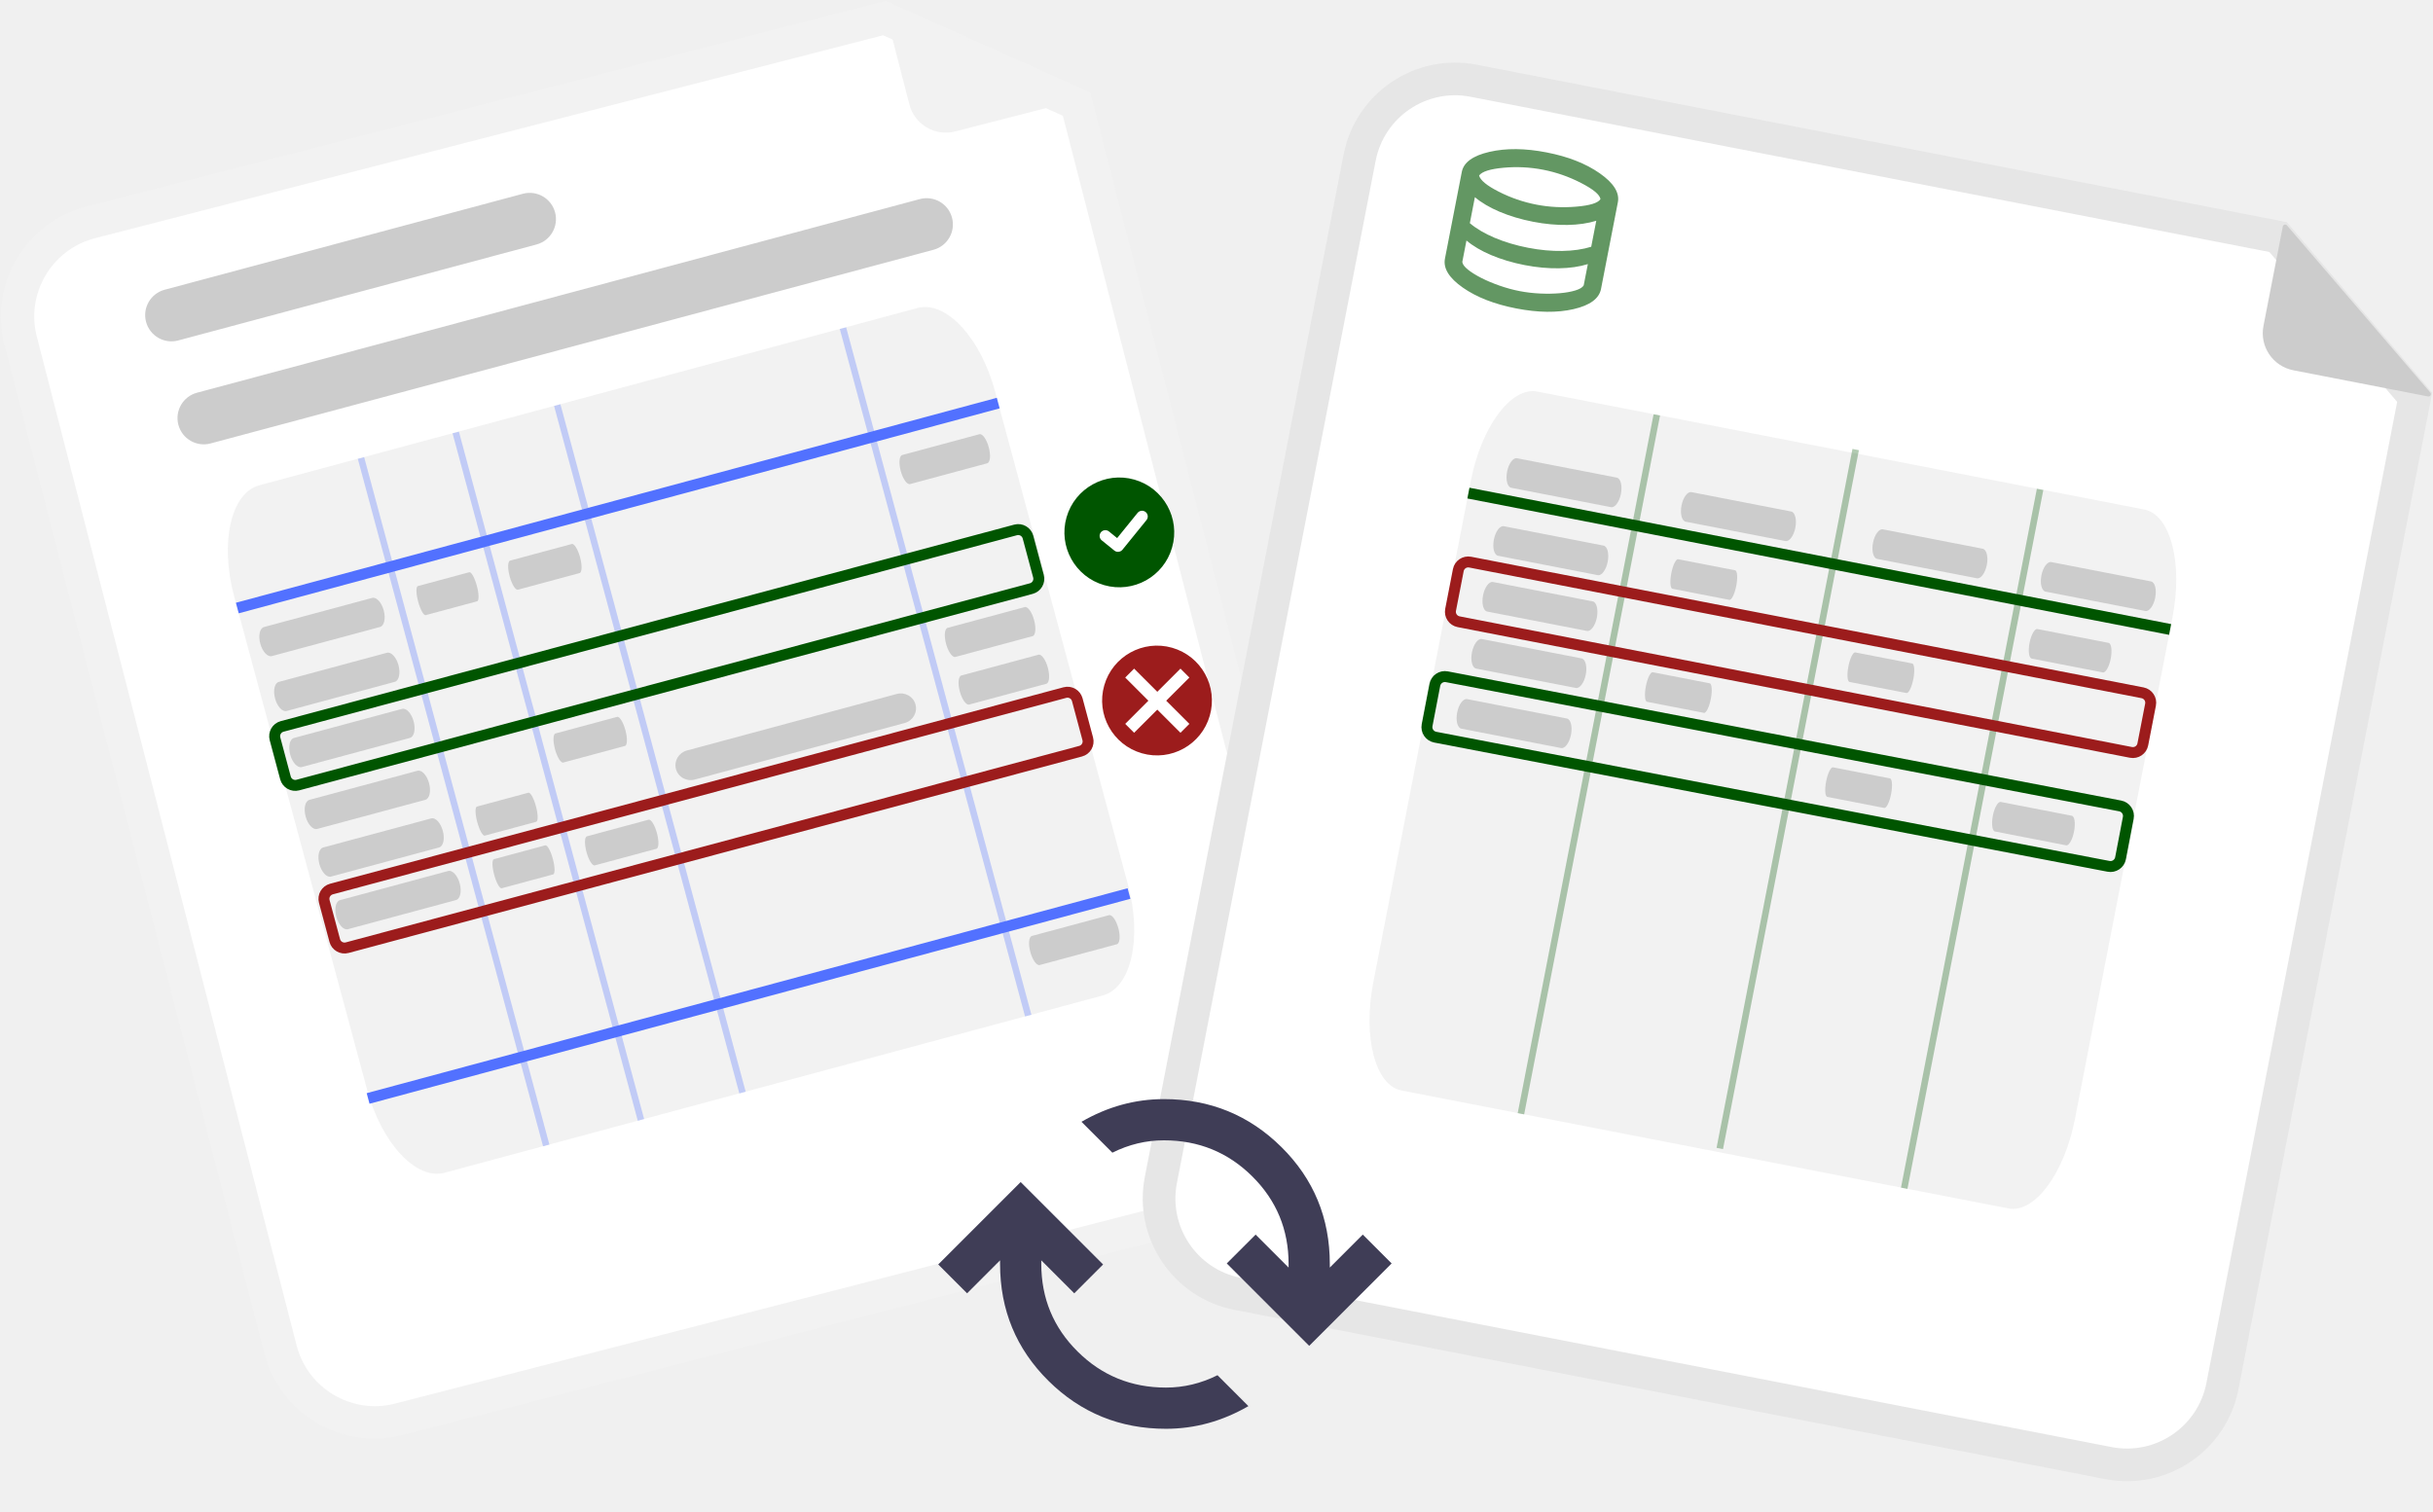
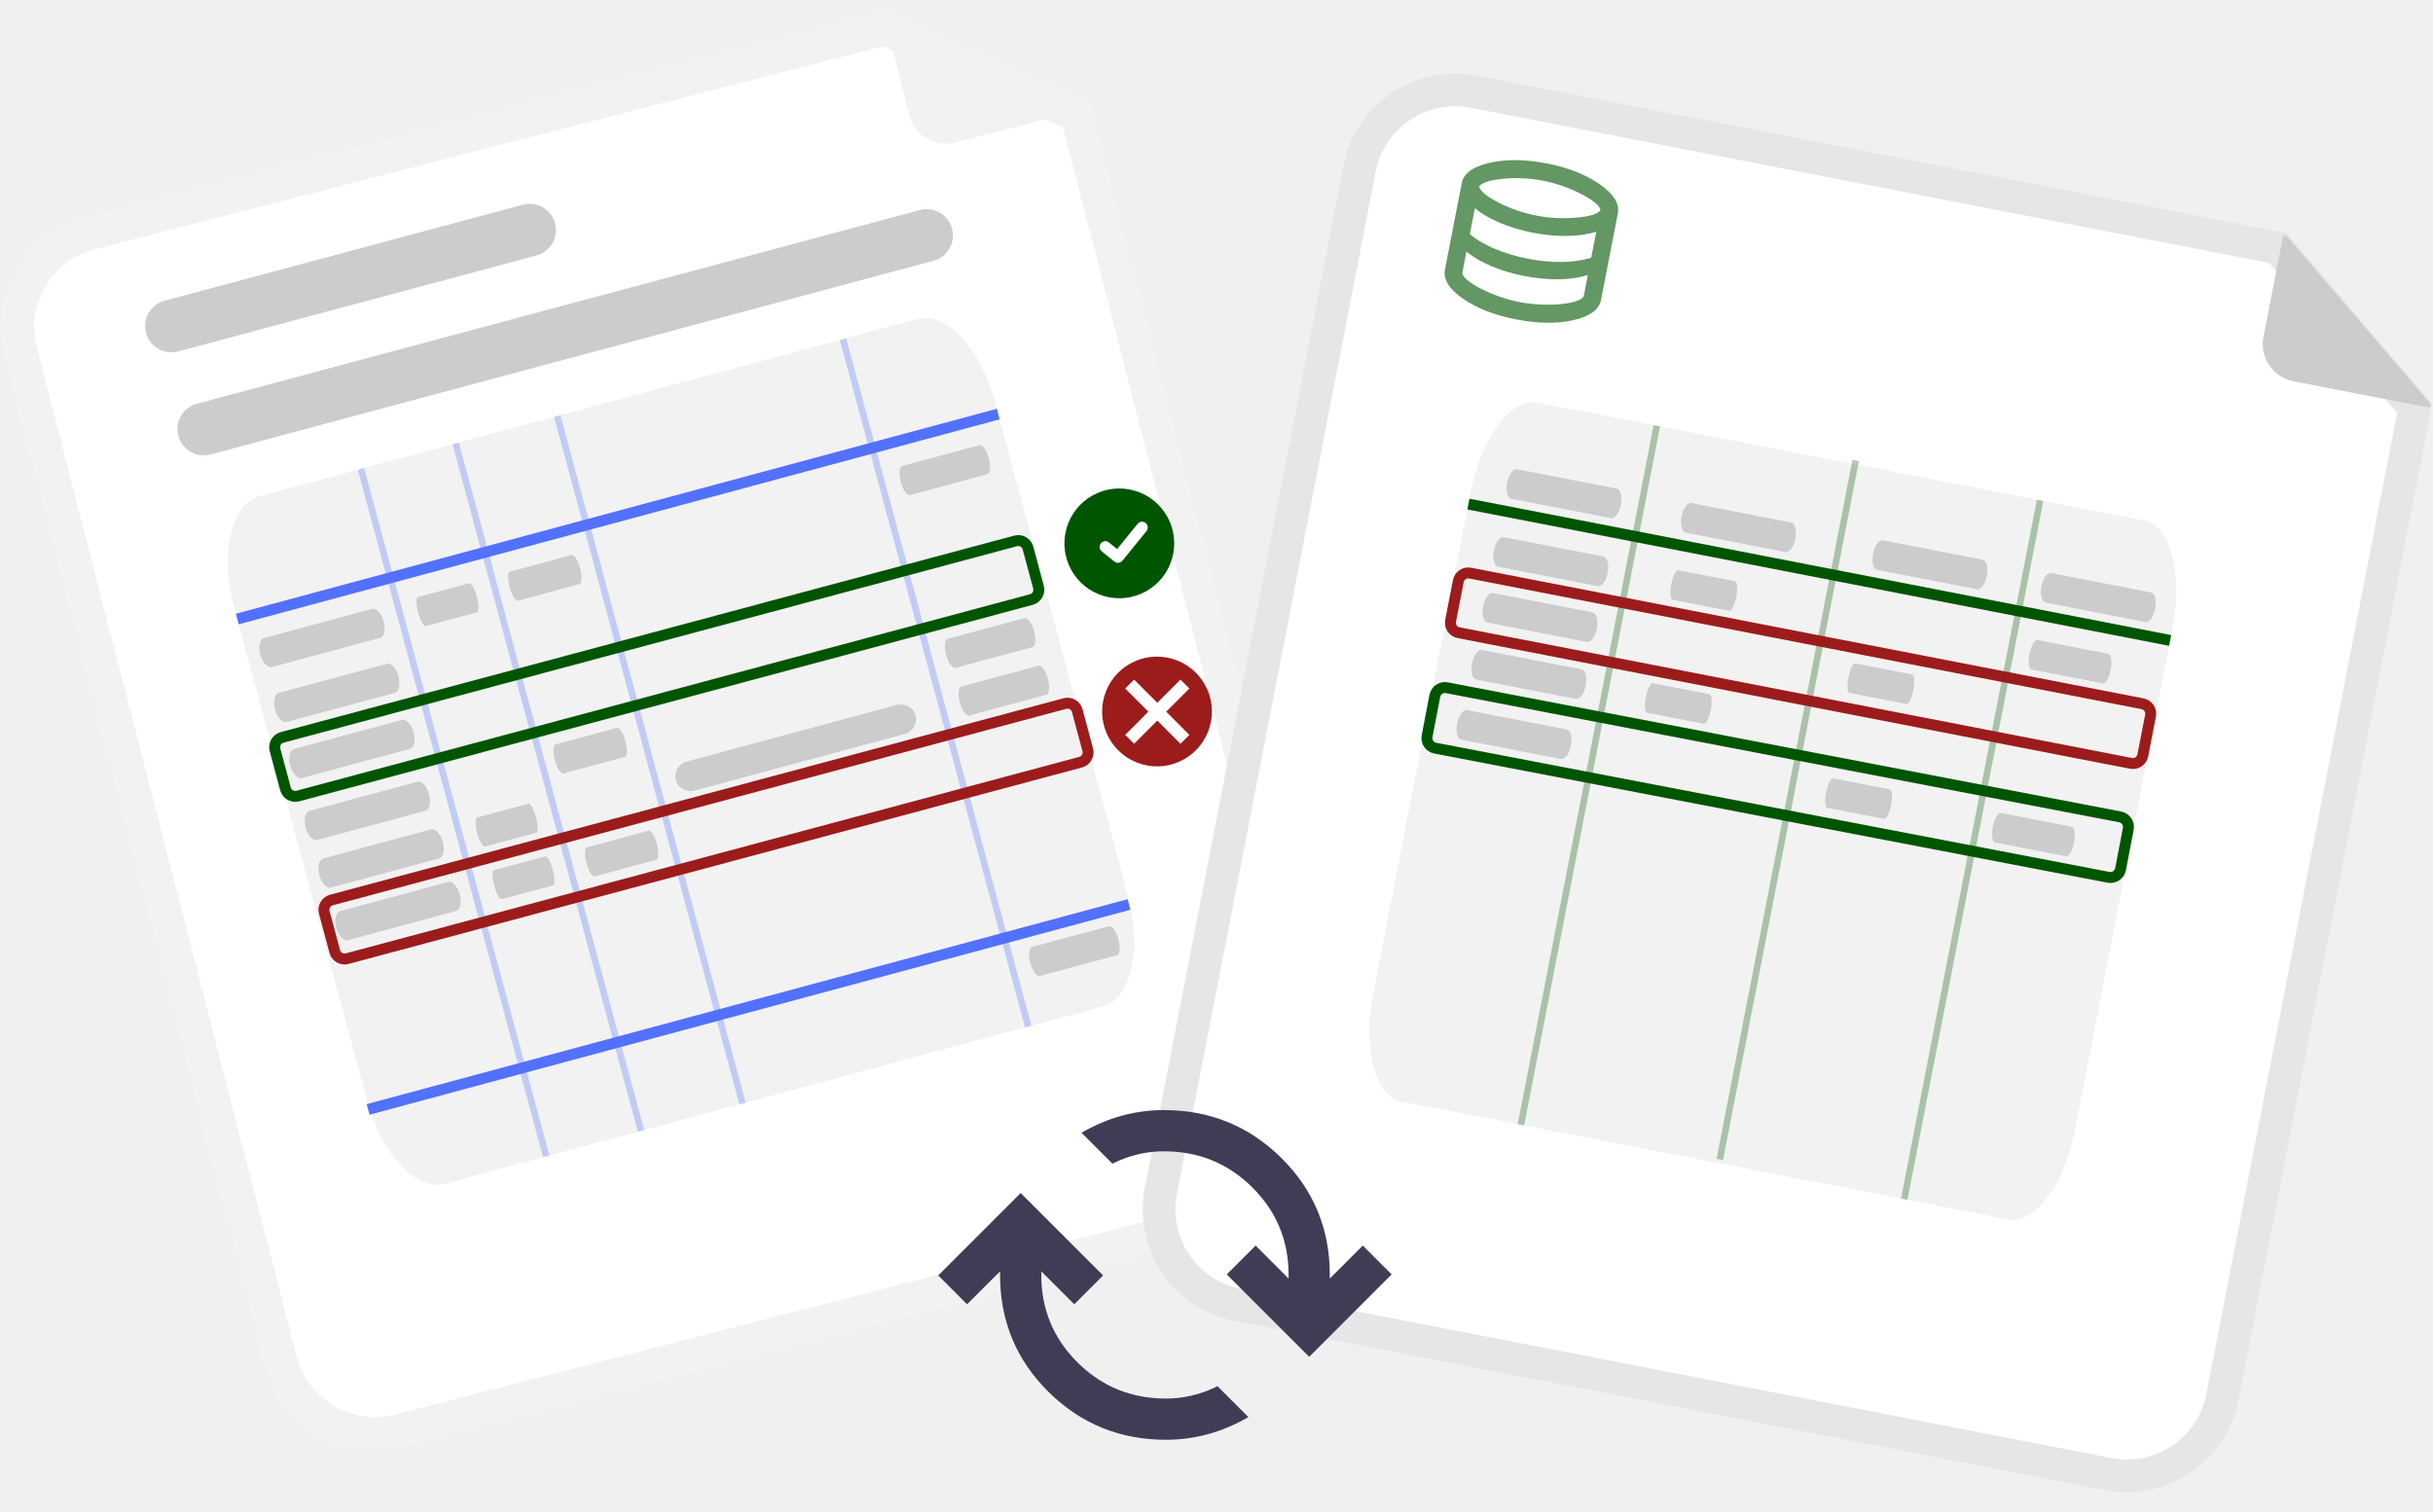
- <svg xmlns="http://www.w3.org/2000/svg" width="2548" height="1583" xml:space="preserve" overflow="hidden">
+ <svg xmlns="http://www.w3.org/2000/svg" width="2548" height="1583" viewBox="0 30 2548 1500" xml:space="preserve" overflow="hidden">
  <defs>
    <clipPath id="clip0">
      <path d="M2225.01 391.228 2442.94 433.588 2400.58 651.511 2182.65 609.151Z" fill-rule="evenodd" clip-rule="evenodd" />
    </clipPath>
    <clipPath id="clip1">
      <path d="M2225.01 391.228 2442.94 433.588 2400.58 651.511 2182.65 609.151Z" fill-rule="evenodd" clip-rule="evenodd" />
    </clipPath>
    <clipPath id="clip2">
      <path d="M2225.01 391.228 2442.94 433.588 2400.58 651.511 2182.65 609.151Z" fill-rule="evenodd" clip-rule="evenodd" />
    </clipPath>
  </defs>
  <g transform="translate(-709 -280)">
    <path d="M2030.65 1551.53 1130.6 1783.2C1067.03 1799.48 1002.27 1761.26 985.828 1697.76L713.643 641.185C697.349 577.643 735.588 512.912 799.121 496.481L1636.48 280.95 1850.78 376.849 2116.13 1406.82C2132.43 1470.36 2094.19 1535.1 2030.65 1551.53Z" fill="#F2F2F2" fill-rule="evenodd" />
    <path d="M808.406 529.545C763.184 541.247 735.963 587.355 747.56 632.613L1019.65 1689.42C1031.35 1734.65 1077.45 1761.88 1122.69 1750.28L2022.37 1518.56C2067.59 1506.86 2094.81 1460.75 2083.22 1415.49L1822.09 401.25 1633.82 316.95Z" fill="#FFFFFF" fill-rule="evenodd" />
    <path d="M1848.04 382.011 1709.35 417.697C1688.27 423.121 1666.78 410.44 1661.35 389.374L1634.97 287.022C1634.63 285.706 1635.43 284.365 1636.75 284.027 1637.28 283.89 1637.85 283.938 1638.36 284.16L1848.43 377.377C1849.67 377.931 1850.23 379.385 1849.68 380.63 1849.37 381.314 1848.77 381.823 1848.04 382.011Z" fill="#F2F2F2" fill-rule="evenodd" />
    <path d="M2913.91 1829.42 2001.91 1652.14C1937.52 1639.55 1895.48 1577.22 1907.93 1512.8L2116.13 441.735C2128.72 377.353 2191.05 335.313 2255.46 347.758L3103.92 512.682 3256.19 691.324 3053.24 1735.43C3040.65 1799.81 2978.32 1841.86 2913.91 1829.42Z" fill="#E6E6E6" fill-rule="evenodd" />
    <path d="M2248.93 381.344C2203.06 372.483 2158.68 402.42 2149.71 448.267L1941.52 1519.34C1932.66 1565.2 1962.6 1609.59 2008.44 1618.55L2920.44 1795.83C2966.31 1804.69 3010.69 1774.75 3019.66 1728.9L3219.47 700.981 3085.65 543.986Z" fill="#FFFFFF" fill-rule="evenodd" />
    <path d="M2320.41 759.51C2318.87 759.212 2317.46 758.421 2316.41 757.254L2316.34 757.181 2302.6 741.699C2299.97 738.644 2300.31 734.03 2303.36 731.396 2306.36 728.809 2310.88 729.083 2313.54 732.014L2322.44 742.061 2353.39 714.641C2356.41 711.967 2361.03 712.247 2363.7 715.267 2363.7 715.268 2363.7 715.268 2363.7 715.269L2363.7 715.269 2363.51 715.445 2363.71 715.264C2366.38 718.285 2366.1 722.898 2363.08 725.573L2326.66 757.812C2324.96 759.316 2322.65 759.941 2320.42 759.5Z" fill="#FFFFFF" fill-rule="evenodd" />
    <path d="M3251.89 695.299 3110.75 667.863C3089.29 663.692 3075.28 642.917 3079.45 621.46L3099.71 517.214C3099.97 515.873 3101.27 514.997 3102.61 515.259 3103.16 515.366 3103.66 515.654 3104.02 516.076L3254.25 691.251C3255.13 692.289 3255.01 693.851 3253.98 694.74 3253.4 695.23 3252.64 695.432 3251.9 695.289Z" fill="#CCCCCC" fill-rule="evenodd" />
    <path d="M1864 1322.73 1174.46 1508.49C1144.82 1516.41 1108.57 1477.45 1093.44 1421.39L954.151 904.375C939.08 848.307 950.848 796.41 980.457 788.36L1669.99 602.597C1699.63 594.684 1735.88 633.645 1751.02 689.696L1890.3 1206.72C1905.38 1262.79 1893.61 1314.69 1864 1322.73Z" fill="#F2F2F2" fill-rule="evenodd" />
    <path d="M1087.04 759.732 1281.05 1479.86" stroke="#5271FF" stroke-width="6.875" stroke-miterlimit="8" stroke-opacity="0.302" fill="none" fill-rule="evenodd" />
    <path d="M1186.26 733.001 1380.27 1453.13" stroke="#5271FF" stroke-width="6.875" stroke-miterlimit="8" stroke-opacity="0.302" fill="none" fill-rule="evenodd" />
    <path d="M1292.6 704.353 1486.61 1424.49" stroke="#5271FF" stroke-width="6.875" stroke-miterlimit="8" stroke-opacity="0.302" fill="none" fill-rule="evenodd" />
    <path d="M0 0 825.279 0" stroke="#5271FF" stroke-width="11.458" stroke-miterlimit="8" fill="none" fill-rule="evenodd" transform="matrix(-0.965574 0.26013 0.26013 0.965574 1754.4 702.235)" />
    <path d="M1591.83 623.739 1785.84 1343.87" stroke="#5271FF" stroke-width="6.875" stroke-miterlimit="8" stroke-opacity="0.302" fill="none" fill-rule="evenodd" />
    <path d="M0 0 825.279 0" stroke="#5271FF" stroke-width="11.458" stroke-miterlimit="8" fill="none" fill-rule="evenodd" transform="matrix(-0.965574 0.26013 0.26013 0.965574 1891.36 1215.96)" />
    <path d="M1106.94 936.755 993.705 967.261C989.276 968.454 983.851 962.603 981.586 954.195 979.321 945.786 981.073 938.002 985.501 936.809L1098.74 906.303C1103.16 905.11 1108.59 910.961 1110.86 919.369 1113.12 927.777 1111.37 935.562 1106.94 936.755Z" fill="#CCCCCC" fill-rule="evenodd" />
    <path d="M1122.43 994.24 1009.19 1024.75C1004.76 1025.94 999.338 1020.09 997.073 1011.68 994.807 1003.27 996.559 995.488 1000.99 994.295L1114.22 963.788C1118.65 962.595 1124.08 968.446 1126.34 976.854 1128.61 985.263 1126.86 993.047 1122.43 994.24Z" fill="#CCCCCC" fill-rule="evenodd" />
    <path d="M1138.26 1052.99 1025.02 1083.5C1020.59 1084.69 1015.17 1078.84 1012.9 1070.43 1010.64 1062.02 1012.39 1054.24 1016.82 1053.04L1130.05 1022.54C1134.48 1021.35 1139.91 1027.2 1142.17 1035.6 1144.44 1044.01 1142.68 1051.8 1138.26 1052.99Z" fill="#CCCCCC" fill-rule="evenodd" />
    <path d="M1208.67 909.863 1154.83 924.368C1152.72 924.935 1149.18 918.578 1146.92 910.169 1144.65 901.761 1144.52 894.484 1146.63 893.917L1200.47 879.411C1202.57 878.844 1206.12 885.202 1208.38 893.61 1210.65 902.019 1210.78 909.296 1208.67 909.863Z" fill="#CCCCCC" fill-rule="evenodd" />
    <path d="M1316.03 880.298 1251.42 897.704C1248.89 898.385 1245.01 892.119 1242.74 883.71 1240.48 875.302 1240.69 867.933 1243.22 867.252L1307.82 849.846C1310.35 849.166 1314.24 855.431 1316.5 863.84 1318.77 872.248 1318.55 879.617 1316.03 880.298Z" fill="#CCCCCC" fill-rule="evenodd" />
    <path d="M1742.89 765.3 1662.12 787.058C1658.96 787.909 1654.57 781.781 1652.3 773.373 1650.04 764.964 1650.76 757.457 1653.92 756.606L1734.68 734.849C1737.84 733.998 1742.24 740.126 1744.5 748.534 1746.77 756.943 1746.04 764.45 1742.89 765.3Z" fill="#CCCCCC" fill-rule="evenodd" />
    <path d="M1878.61 1269.11 1797.85 1290.87C1794.69 1291.72 1790.3 1285.59 1788.03 1277.18 1785.77 1268.78 1786.49 1261.27 1789.65 1260.42L1870.41 1238.66C1873.57 1237.81 1877.96 1243.94 1880.23 1252.35 1882.5 1260.75 1881.77 1268.26 1878.61 1269.11Z" fill="#CCCCCC" fill-rule="evenodd" />
    <g clip-path="url(#clip0)">
      <g clip-path="url(#clip1)">
        <g clip-path="url(#clip2)">
          <path d="M2296.91 603.09C2274.06 598.648 2255.41 591.372 2240.96 581.261 2226.52 571.15 2220.28 561.024 2222.25 550.885L2239.9 460.084C2241.84 450.096 2251.49 443.097 2268.83 439.088 2286.18 435.078 2306.13 435.265 2328.68 439.648 2351.23 444.031 2369.8 451.331 2384.38 461.547 2398.96 471.763 2405.28 481.866 2403.34 491.854L2385.69 582.655C2383.72 592.794 2374.14 599.846 2356.96 603.809 2339.78 607.772 2319.76 607.532 2296.91 603.09ZM2318.05 494.356C2331.51 496.974 2345.43 497.677 2359.8 496.466 2374.18 495.254 2382.62 492.616 2385.14 488.551 2384.33 483.839 2377.53 478.198 2364.75 471.631 2351.97 465.064 2338.77 460.456 2325.15 457.809 2311.38 455.132 2297.5 454.436 2283.5 455.721 2269.51 457.006 2261.02 459.713 2258.02 463.841 2259.25 468.793 2266.12 474.447 2278.63 480.805 2291.14 487.162 2304.27 491.679 2318.05 494.356ZM2309.27 539.53C2315.62 540.765 2321.81 541.654 2327.83 542.196 2333.85 542.737 2339.65 542.963 2345.25 542.872 2350.84 542.782 2356.18 542.367 2361.27 541.629 2366.36 540.891 2371.08 539.845 2375.43 538.491L2380.72 511.251C2376.38 512.605 2371.66 513.651 2366.57 514.389 2361.48 515.127 2356.14 515.541 2350.54 515.632 2344.95 515.723 2339.14 515.497 2333.12 514.955 2327.1 514.414 2320.92 513.525 2314.56 512.289 2308.2 511.054 2302.06 509.545 2296.12 507.763 2290.19 505.981 2284.64 504 2279.49 501.821 2274.34 499.642 2269.58 497.264 2265.21 494.687 2260.84 492.111 2256.97 489.395 2253.6 486.541L2248.31 513.781C2251.68 516.635 2255.55 519.351 2259.92 521.927 2264.28 524.504 2269.04 526.882 2274.2 529.061 2279.35 531.241 2284.89 533.221 2290.83 535.003 2296.76 536.785 2302.91 538.294 2309.27 539.53ZM2300.44 584.93C2307.4 586.283 2314.58 587.129 2321.97 587.467 2329.37 587.805 2336.26 587.692 2342.65 587.128 2349.04 586.564 2354.5 585.583 2359.01 584.182 2363.52 582.782 2366.38 581.021 2367.57 578.898L2371.9 556.652C2367.55 558.005 2362.83 559.052 2357.74 559.789 2352.65 560.527 2347.31 560.942 2341.72 561.033 2336.12 561.123 2330.32 560.898 2324.3 560.356 2318.28 559.814 2312.09 558.925 2305.74 557.69 2299.38 556.454 2293.23 554.946 2287.3 553.164 2281.36 551.381 2275.82 549.401 2270.67 547.222 2265.51 545.042 2260.75 542.664 2256.39 540.088 2252.02 537.511 2248.15 534.796 2244.78 531.942L2240.41 554.415C2240.72 556.832 2242.68 559.49 2246.28 562.388 2249.88 565.286 2254.54 568.194 2260.25 571.111 2265.97 574.028 2272.35 576.722 2279.41 579.193 2286.47 581.665 2293.48 583.577 2300.44 584.93Z" fill="#005500" fill-opacity="0.61" />
        </g>
      </g>
    </g>
    <path d="M2812.45 1545.87 2176.57 1422.26C2149.26 1416.89 2136.1 1366.4 2147.15 1309.4L2249.32 783.784C2260.43 726.798 2291.54 684.916 2318.88 690.158L2954.76 813.761C2982.07 819.141 2995.23 869.629 2984.18 926.627L2882.01 1452.24C2870.9 1509.23 2839.78 1551.12 2812.45 1545.87Z" fill="#F2F2F2" fill-rule="evenodd" />
    <path d="M2444.13 714.588 2301.82 1446.69" stroke="#005500" stroke-width="6.875" stroke-miterlimit="8" stroke-opacity="0.302" fill="none" fill-rule="evenodd" />
    <path d="M2652.39 750.92 2510.08 1483.03" stroke="#005500" stroke-width="6.875" stroke-miterlimit="8" stroke-opacity="0.302" fill="none" fill-rule="evenodd" />
    <path d="M0 0 748.619 0" stroke="#005500" stroke-width="11.458" stroke-miterlimit="8" fill="none" fill-rule="evenodd" transform="matrix(-0.981627 -0.190809 -0.190809 0.981627 2981.7 939.374)" />
    <path d="M2845.53 792.613 2703.22 1524.72" stroke="#005500" stroke-width="6.875" stroke-miterlimit="8" stroke-opacity="0.302" fill="none" fill-rule="evenodd" />
    <path d="M2382.3 882.478 2277.87 862.179C2273.79 861.385 2271.82 853.811 2273.49 845.263 2275.15 836.715 2279.8 830.428 2283.89 831.221L2388.31 851.52C2392.4 852.313 2394.36 859.887 2392.7 868.436 2391.04 876.984 2386.38 883.271 2382.3 882.478Z" fill="#CCCCCC" fill-rule="evenodd" />
    <path d="M2370.94 940.918 2266.51 920.62C2262.43 919.826 2260.46 912.252 2262.13 903.704 2263.79 895.156 2268.44 888.868 2272.53 889.662L2376.95 909.961C2381.04 910.754 2383 918.328 2381.34 926.876 2379.68 935.425 2375.02 941.712 2370.94 940.918Z" fill="#CCCCCC" fill-rule="evenodd" />
    <path d="M2359.33 1000.65 2254.9 980.347C2250.82 979.553 2248.85 971.979 2250.52 963.431 2252.18 954.883 2256.83 948.595 2260.92 949.389L2365.34 969.688C2369.43 970.481 2371.39 978.055 2369.73 986.603 2368.07 995.152 2363.41 1001.44 2359.33 1000.65Z" fill="#CCCCCC" fill-rule="evenodd" />
    <path d="M2520.09 908.347 2460.51 896.765C2458.18 896.312 2457.63 889.015 2459.3 880.466 2460.96 871.918 2464.19 865.354 2466.52 865.807L2526.11 877.389C2528.44 877.842 2528.98 885.14 2527.32 893.688 2525.65 902.236 2522.42 908.8 2520.09 908.347Z" fill="#CCCCCC" fill-rule="evenodd" />
    <path d="M2911.22 984.376 2836.75 969.899C2833.83 969.333 2832.82 961.943 2834.48 953.395 2836.14 944.847 2839.85 938.375 2842.76 938.941L2917.24 953.418C2920.15 953.984 2921.17 961.374 2919.51 969.922 2917.84 978.47 2914.14 984.942 2911.22 984.376Z" fill="#CCCCCC" fill-rule="evenodd" />
    <path d="M2396.14 811.265 2291.71 790.967C2287.63 790.173 2285.67 782.599 2287.33 774.051 2288.99 765.502 2293.65 759.215 2297.73 760.009L2402.16 780.307C2406.24 781.101 2408.2 788.675 2406.54 797.223 2404.88 805.771 2400.22 812.059 2396.14 811.265Z" fill="#CCCCCC" fill-rule="evenodd" />
    <path d="M2578.81 846.772 2474.38 826.474C2470.3 825.68 2468.33 818.106 2470 809.558 2471.66 801.009 2476.31 794.722 2480.4 795.516L2584.82 815.814C2588.91 816.608 2590.87 824.182 2589.21 832.73 2587.55 841.278 2582.89 847.566 2578.81 846.772Z" fill="#CCCCCC" fill-rule="evenodd" />
    <path d="M2779.35 885.754 2674.93 865.456C2670.84 864.662 2668.88 857.088 2670.54 848.54 2672.2 839.992 2676.86 833.704 2680.94 834.498L2785.37 854.796C2789.45 855.59 2791.41 863.164 2789.75 871.712 2788.09 880.26 2783.43 886.548 2779.35 885.754Z" fill="#CCCCCC" fill-rule="evenodd" />
    <path d="M2955.71 920.034 2851.28 899.736C2847.2 898.942 2845.23 891.368 2846.9 882.82 2848.56 874.271 2853.21 867.984 2857.3 868.778L2961.72 889.076C2965.81 889.87 2967.77 897.444 2966.11 905.992 2964.45 914.54 2959.79 920.828 2955.71 920.034Z" fill="#CCCCCC" fill-rule="evenodd" />
    <path d="M2705.55 1005.96 2645.96 994.379C2643.63 993.926 2643.09 986.628 2644.76 978.08 2646.42 969.531 2649.65 962.968 2651.98 963.421L2711.56 975.003C2713.89 975.455 2714.44 982.753 2712.77 991.301 2711.11 999.85 2707.88 1006.41 2705.55 1005.96Z" fill="#CCCCCC" fill-rule="evenodd" />
    <path d="M2493.47 1026.72 2433.89 1015.14C2431.56 1014.69 2431.02 1007.39 2432.68 998.84 2434.34 990.292 2437.58 983.728 2439.91 984.181L2499.49 995.763C2501.82 996.216 2502.36 1003.51 2500.7 1012.06 2499.04 1020.61 2495.8 1027.17 2493.47 1026.72Z" fill="#CCCCCC" fill-rule="evenodd" />
    <path d="M1686.56 541.664 929.515 744.514C914.842 748.445 899.765 739.737 895.834 725.068 891.904 710.398 900.607 695.319 915.28 691.388L1672.32 488.538C1686.99 484.608 1702.07 493.314 1706 507.984 1709.94 522.653 1701.23 537.734 1686.56 541.664Z" fill="#CCCCCC" fill-rule="evenodd" />
    <path d="M1270.86 536.09 895.658 636.625C880.985 640.556 865.908 631.849 861.977 617.179 858.047 602.51 866.75 587.43 881.423 583.499L1256.62 482.964C1271.29 479.033 1286.37 487.74 1290.3 502.409 1294.24 517.079 1285.53 532.159 1270.86 536.09Z" fill="#CCCCCC" fill-rule="evenodd" />
    <g>
      <g>
        <g>
          <path d="M1930.08 1776.67C1881.88 1776.67 1840.87 1759.94 1807.05 1726.49 1773.24 1693.03 1756.33 1652.2 1756.33 1604L1756.33 1600.22 1721.8 1634.76 1691.58 1604.54 1777.92 1518.21 1864.25 1604.54 1834.03 1634.76 1799.5 1600.22 1799.5 1604C1799.5 1639.97 1812.18 1670.55 1837.54 1695.73 1862.9 1720.91 1893.75 1733.5 1930.08 1733.5 1939.43 1733.5 1948.6 1732.42 1957.6 1730.26 1966.59 1728.1 1975.4 1724.87 1984.04 1720.55L2016.41 1752.93C2002.74 1760.84 1988.71 1766.77 1974.32 1770.73 1959.94 1774.69 1945.19 1776.67 1930.08 1776.67ZM2080.08 1689.79 1993.75 1603.46 2023.97 1573.24 2058.5 1607.78 2058.5 1604C2058.5 1568.03 2045.82 1537.45 2020.46 1512.27 1995.1 1487.09 1964.25 1474.5 1927.92 1474.5 1918.57 1474.5 1909.4 1475.58 1900.4 1477.74 1891.41 1479.9 1882.6 1483.13 1873.96 1487.45L1841.59 1455.08C1855.26 1447.16 1869.29 1441.23 1883.67 1437.27 1898.06 1433.31 1912.81 1431.33 1927.92 1431.33 1976.12 1431.33 2017.13 1448.06 2050.95 1481.51 2084.76 1514.97 2101.67 1555.8 2101.67 1604L2101.67 1607.78 2136.2 1573.24 2166.42 1603.46 2080.08 1689.79Z" fill="#3F3D56" />
        </g>
      </g>
    </g>
    <path d="M2211.65 997.435C2212.76 991.61 2218.39 987.794 2224.22 988.912L2929.36 1124.22C2935.19 1125.34 2939 1130.97 2937.88 1136.79L2929.79 1178.98C2928.67 1184.81 2923.04 1188.62 2917.22 1187.5L2212.07 1052.19C2206.25 1051.07 2202.43 1045.45 2203.55 1039.62Z" stroke="#005500" stroke-width="11.458" stroke-miterlimit="8" fill="none" fill-rule="evenodd" />
    <path d="M996.991 1053.91C995.476 1048.25 998.832 1042.44 1004.49 1040.93L1772.6 835.111C1778.26 833.596 1784.07 836.952 1785.59 842.606L1796.56 883.557C1798.07 889.211 1794.72 895.023 1789.06 896.538L1020.95 1102.35C1015.29 1103.87 1009.48 1100.51 1007.96 1094.86Z" stroke="#005500" stroke-width="11.458" stroke-miterlimit="8" fill="none" fill-rule="evenodd" />
    <path d="M1936.49 853.533C1927.74 884.056 1895.9 901.707 1865.38 892.957 1834.85 884.208 1817.2 852.37 1825.95 821.847 1834.7 791.323 1866.54 773.672 1897.06 782.422 1927.59 791.171 1945.24 823.009 1936.49 853.533Z" fill="#005500" fill-rule="evenodd" />
    <path d="M1879.66 858.07C1878.37 858.038 1877.12 857.586 1876.11 856.781L1876.04 856.731 1862.82 846.032C1860.24 843.944 1859.85 840.161 1861.93 837.584 1864.02 835.009 1867.8 834.612 1870.38 836.703L1878.95 843.648 1900.35 817.239C1902.44 814.664 1906.22 814.269 1908.79 816.356L1908.79 816.356 1908.66 816.53 1908.8 816.354C1911.37 818.444 1911.77 822.224 1909.68 824.799L1884.5 855.848C1883.32 857.299 1881.54 858.115 1879.67 858.058Z" fill="#FFFFFF" fill-rule="evenodd" />
    <path d="M1154.43 1117.82 1041.19 1148.33C1036.77 1149.52 1031.34 1143.67 1029.08 1135.26 1026.81 1126.86 1028.56 1119.07 1032.99 1117.88L1146.23 1087.37C1150.65 1086.18 1156.08 1092.03 1158.35 1100.44 1160.61 1108.85 1158.86 1116.63 1154.43 1117.82Z" fill="#CCCCCC" fill-rule="evenodd" />
    <path d="M1363.52 1061.37 1298.91 1078.77C1296.38 1079.45 1292.5 1073.19 1290.23 1064.78 1287.97 1056.37 1288.18 1049 1290.71 1048.32L1355.31 1030.92C1357.84 1030.24 1361.73 1036.5 1363.99 1044.91 1366.26 1053.32 1366.04 1060.69 1363.52 1061.37Z" fill="#CCCCCC" fill-rule="evenodd" />
    <path d="M1790.38 946.37 1709.61 968.127C1706.46 968.978 1702.06 962.85 1699.79 954.442 1697.53 946.033 1698.25 938.527 1701.41 937.676L1782.17 915.918C1785.33 915.068 1789.73 921.195 1791.99 929.604 1794.26 938.012 1793.53 945.519 1790.38 946.37Z" fill="#CCCCCC" fill-rule="evenodd" />
    <path d="M1168.84 1167.72 1055.6 1198.23C1051.17 1199.42 1045.75 1193.57 1043.48 1185.16 1041.22 1176.75 1042.97 1168.97 1047.4 1167.77L1160.63 1137.27C1165.06 1136.08 1170.49 1141.93 1172.75 1150.33 1175.02 1158.74 1173.26 1166.53 1168.84 1167.72Z" fill="#CCCCCC" fill-rule="evenodd" />
    <path d="M1270.57 1140.83 1216.72 1155.33C1214.62 1155.9 1211.08 1149.54 1208.81 1141.13 1206.55 1132.73 1206.42 1125.45 1208.52 1124.88L1262.36 1110.38C1264.47 1109.81 1268.01 1116.17 1270.28 1124.58 1272.54 1132.98 1272.67 1140.26 1270.57 1140.83Z" fill="#CCCCCC" fill-rule="evenodd" />
    <path d="M1804.78 996.265 1724.02 1018.02C1720.86 1018.87 1716.46 1012.75 1714.2 1004.34 1711.93 995.929 1712.66 988.422 1715.81 987.571L1796.58 965.814C1799.73 964.963 1804.13 971.091 1806.4 979.499 1808.66 987.908 1807.94 995.415 1804.78 996.265Z" fill="#CCCCCC" fill-rule="evenodd" />
    <path d="M1656.34 1037.39 1436.57 1096.6C1427.97 1098.92 1419.17 1093.98 1416.9 1085.57 1414.64 1077.16 1419.77 1068.47 1428.36 1066.15L1648.14 1006.94C1656.73 1004.63 1665.54 1009.57 1667.8 1017.98 1670.07 1026.38 1664.94 1035.08 1656.34 1037.39Z" fill="#CCCCCC" fill-rule="evenodd" />
    <path d="M1048.61 1224.26C1047.09 1218.61 1050.45 1212.8 1056.1 1211.28L1824.22 1005.47C1829.87 1003.95 1835.69 1007.31 1837.2 1012.96L1848.17 1053.91C1849.69 1059.56 1846.33 1065.38 1840.68 1066.89L1072.56 1272.71C1066.91 1274.22 1061.09 1270.87 1059.58 1265.21Z" stroke="#9C1C1C" stroke-width="11.458" stroke-miterlimit="8" fill="none" fill-rule="evenodd" />
    <path d="M1186.55 1222.83 1073.31 1253.34C1068.88 1254.53 1063.46 1248.68 1061.19 1240.27 1058.93 1231.86 1060.68 1224.08 1065.11 1222.89L1178.34 1192.38C1182.77 1191.19 1188.2 1197.04 1190.46 1205.45 1192.73 1213.86 1190.98 1221.64 1186.55 1222.83Z" fill="#CCCCCC" fill-rule="evenodd" />
    <path d="M1288.28 1195.94 1234.44 1210.45C1232.33 1211.01 1228.79 1204.66 1226.52 1196.25 1224.26 1187.84 1224.13 1180.56 1226.23 1180L1280.07 1165.49C1282.18 1164.92 1285.72 1171.28 1287.99 1179.69 1290.25 1188.1 1290.38 1195.37 1288.28 1195.94Z" fill="#CCCCCC" fill-rule="evenodd" />
    <path d="M1396.5 1169.09 1331.89 1186.49C1329.36 1187.17 1325.48 1180.91 1323.21 1172.5 1320.95 1164.09 1321.16 1156.72 1323.69 1156.04L1388.3 1138.63C1390.82 1137.95 1394.71 1144.22 1396.97 1152.63 1399.24 1161.04 1399.03 1168.41 1396.5 1169.09Z" fill="#CCCCCC" fill-rule="evenodd" />
    <path d="M2236.24 877.219C2237.36 871.473 2242.92 867.721 2248.67 868.838L2952.81 1005.71C2958.56 1006.83 2962.31 1012.39 2961.19 1018.14L2953.1 1059.75C2951.98 1065.5 2946.42 1069.25 2940.68 1068.13L2236.53 931.263C2230.79 930.146 2227.04 924.582 2228.15 918.836Z" stroke="#9C1C1C" stroke-width="11.458" stroke-miterlimit="8" fill="none" fill-rule="evenodd" />
    <path d="M2343.86 1063.58 2239.43 1043.29C2235.35 1042.49 2233.38 1034.92 2235.05 1026.37 2236.71 1017.82 2241.36 1011.53 2245.45 1012.33L2349.87 1032.63C2353.96 1033.42 2355.92 1040.99 2354.26 1049.54 2352.6 1058.09 2347.94 1064.38 2343.86 1063.58Z" fill="#CCCCCC" fill-rule="evenodd" />
    <path d="M2872.79 1165.48 2798.31 1151.01C2795.39 1150.44 2794.38 1143.05 2796.04 1134.5 2797.7 1125.95 2801.41 1119.48 2804.32 1120.05L2878.8 1134.53C2881.71 1135.09 2882.73 1142.48 2881.07 1151.03 2879.41 1159.58 2875.7 1166.05 2872.79 1165.48Z" fill="#CCCCCC" fill-rule="evenodd" />
    <path d="M2682.27 1126.34 2622.68 1114.76C2620.35 1114.31 2619.81 1107.01 2621.47 1098.46 2623.14 1089.91 2626.37 1083.35 2628.7 1083.8L2688.28 1095.38C2690.61 1095.84 2691.15 1103.13 2689.49 1111.68 2687.83 1120.23 2684.6 1126.79 2682.27 1126.34Z" fill="#CCCCCC" fill-rule="evenodd" />
    <path d="M1975.98 1029.64C1967.23 1060.17 1935.39 1077.82 1904.87 1069.07 1874.34 1060.32 1856.69 1028.48 1865.44 997.958 1874.19 967.434 1906.03 949.783 1936.55 958.533 1967.08 967.283 1984.73 999.12 1975.98 1029.64Z" fill="#9C1C1C" fill-rule="evenodd" />
    <g>
      <g>
        <g>
          <path d="M1896.73 1044.33 1890.67 1038.27 1914.93 1014 1890.67 989.733 1896.73 983.667 1921 1007.93 1945.27 983.667 1951.33 989.733 1927.07 1014 1951.33 1038.27 1945.27 1044.33 1921 1020.07 1896.73 1044.33Z" stroke="#FFFFFF" stroke-width="4.622" fill="#FFFFFF" />
        </g>
      </g>
    </g>
  </g>
</svg>
